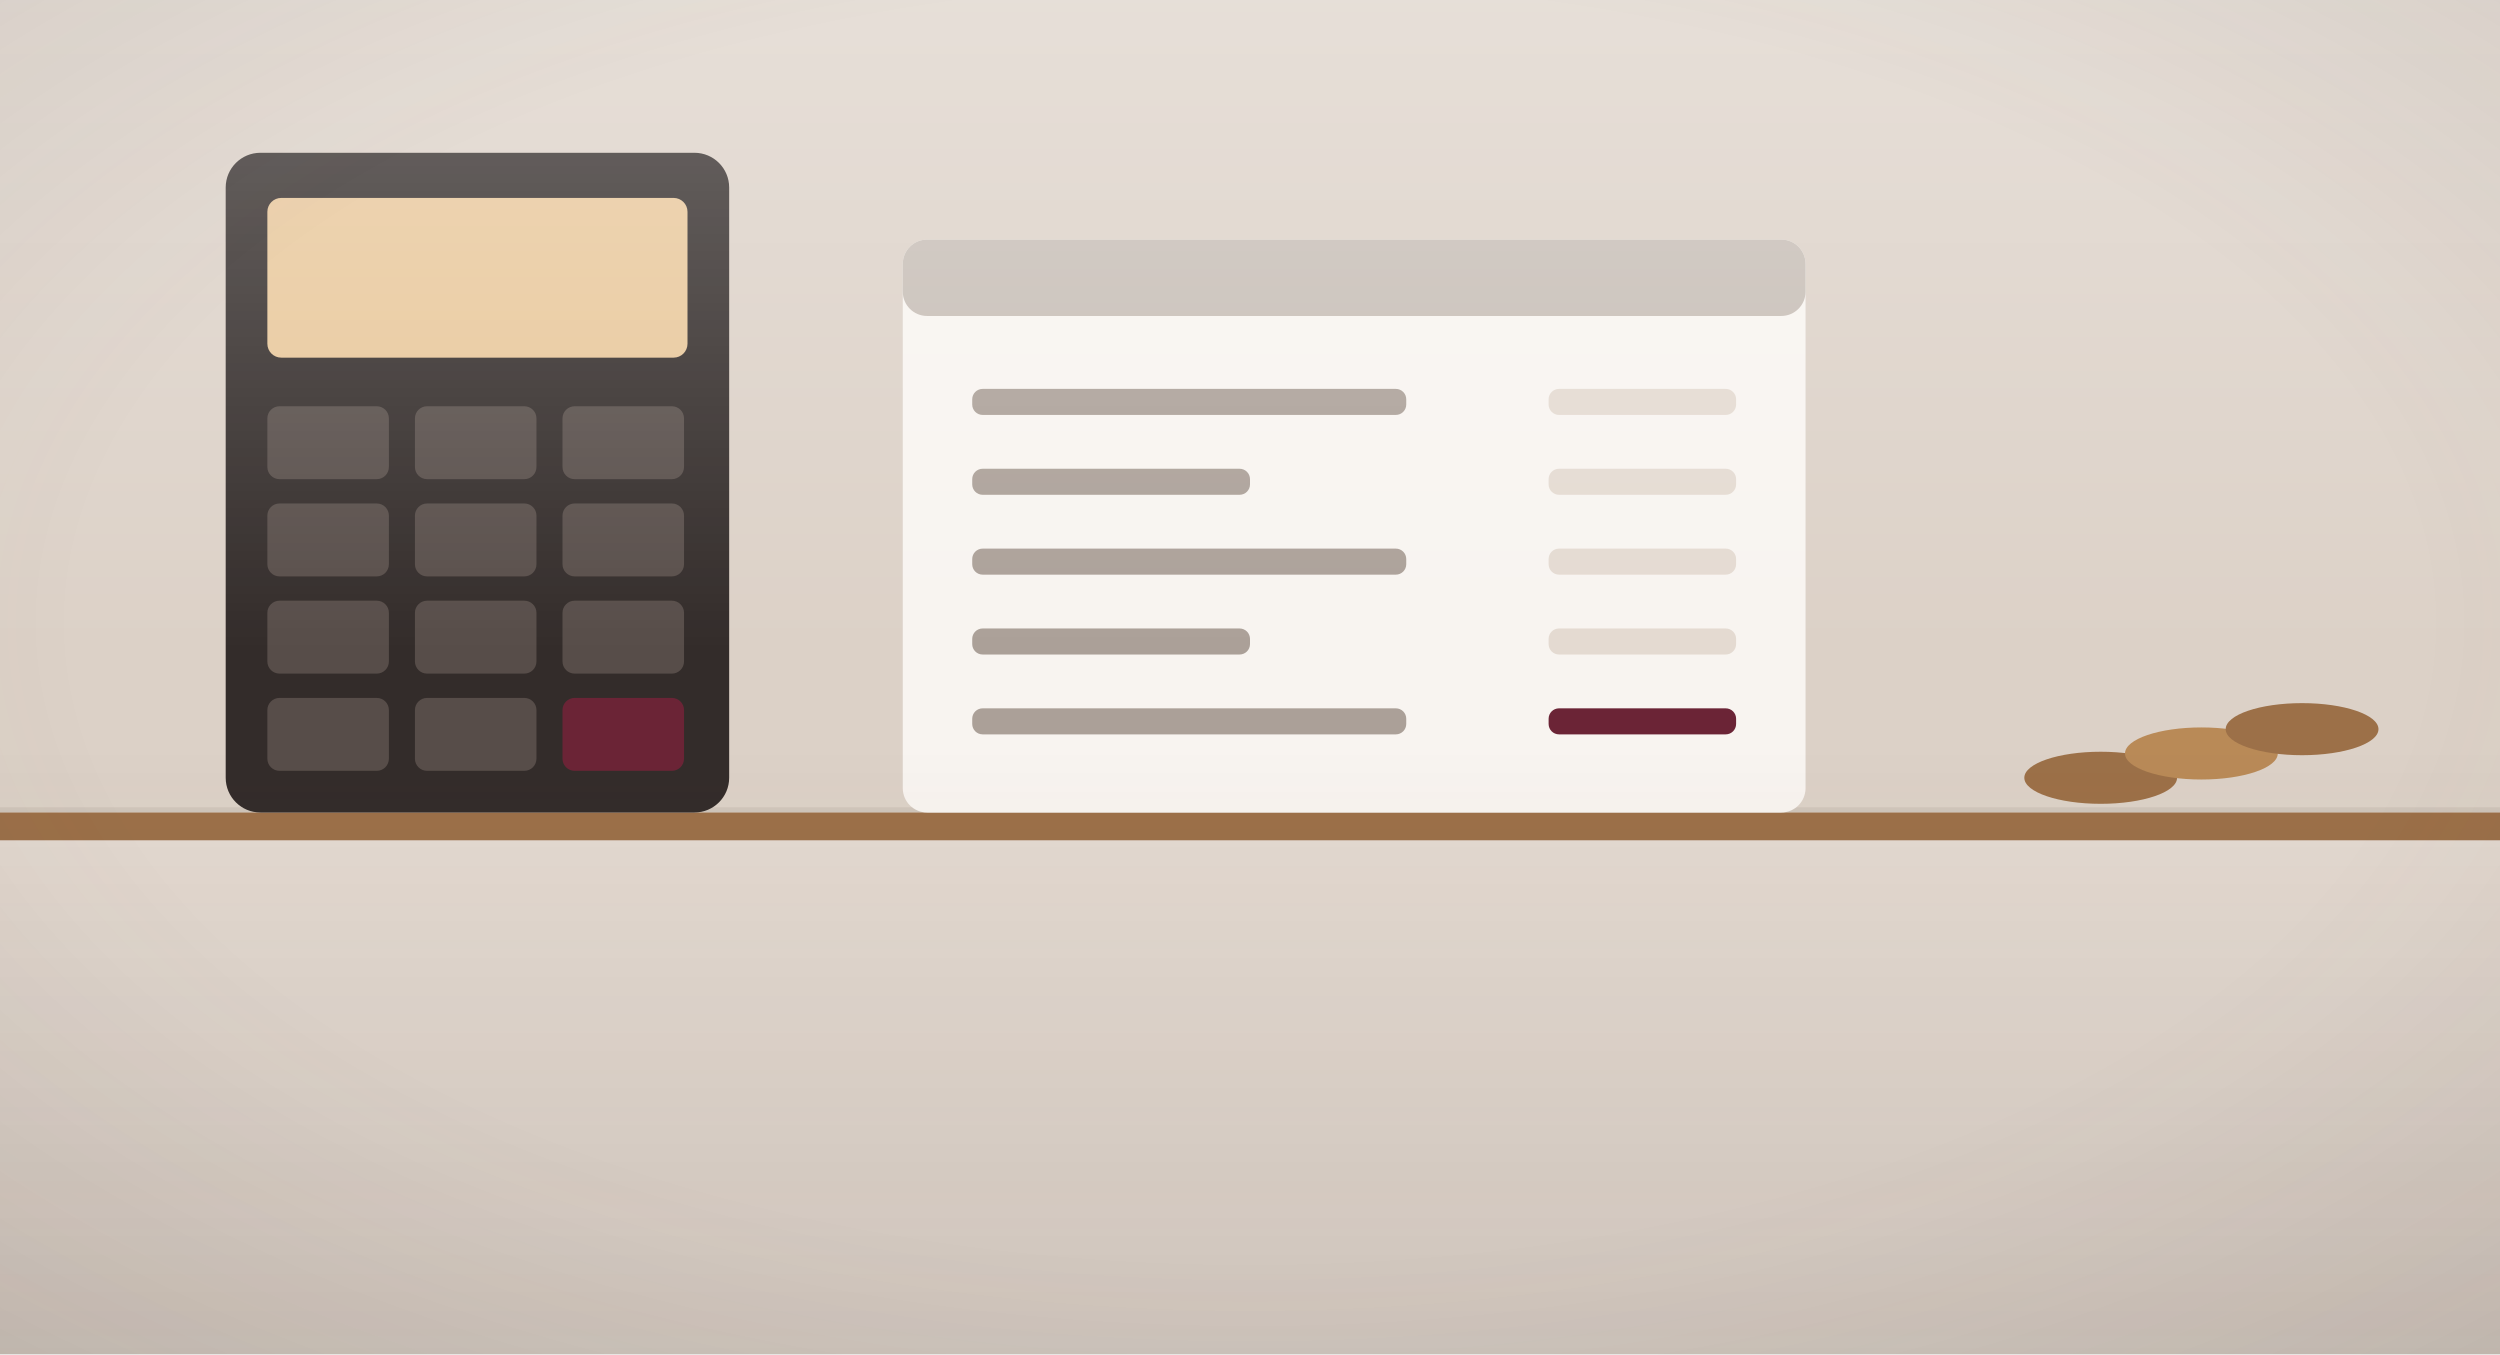
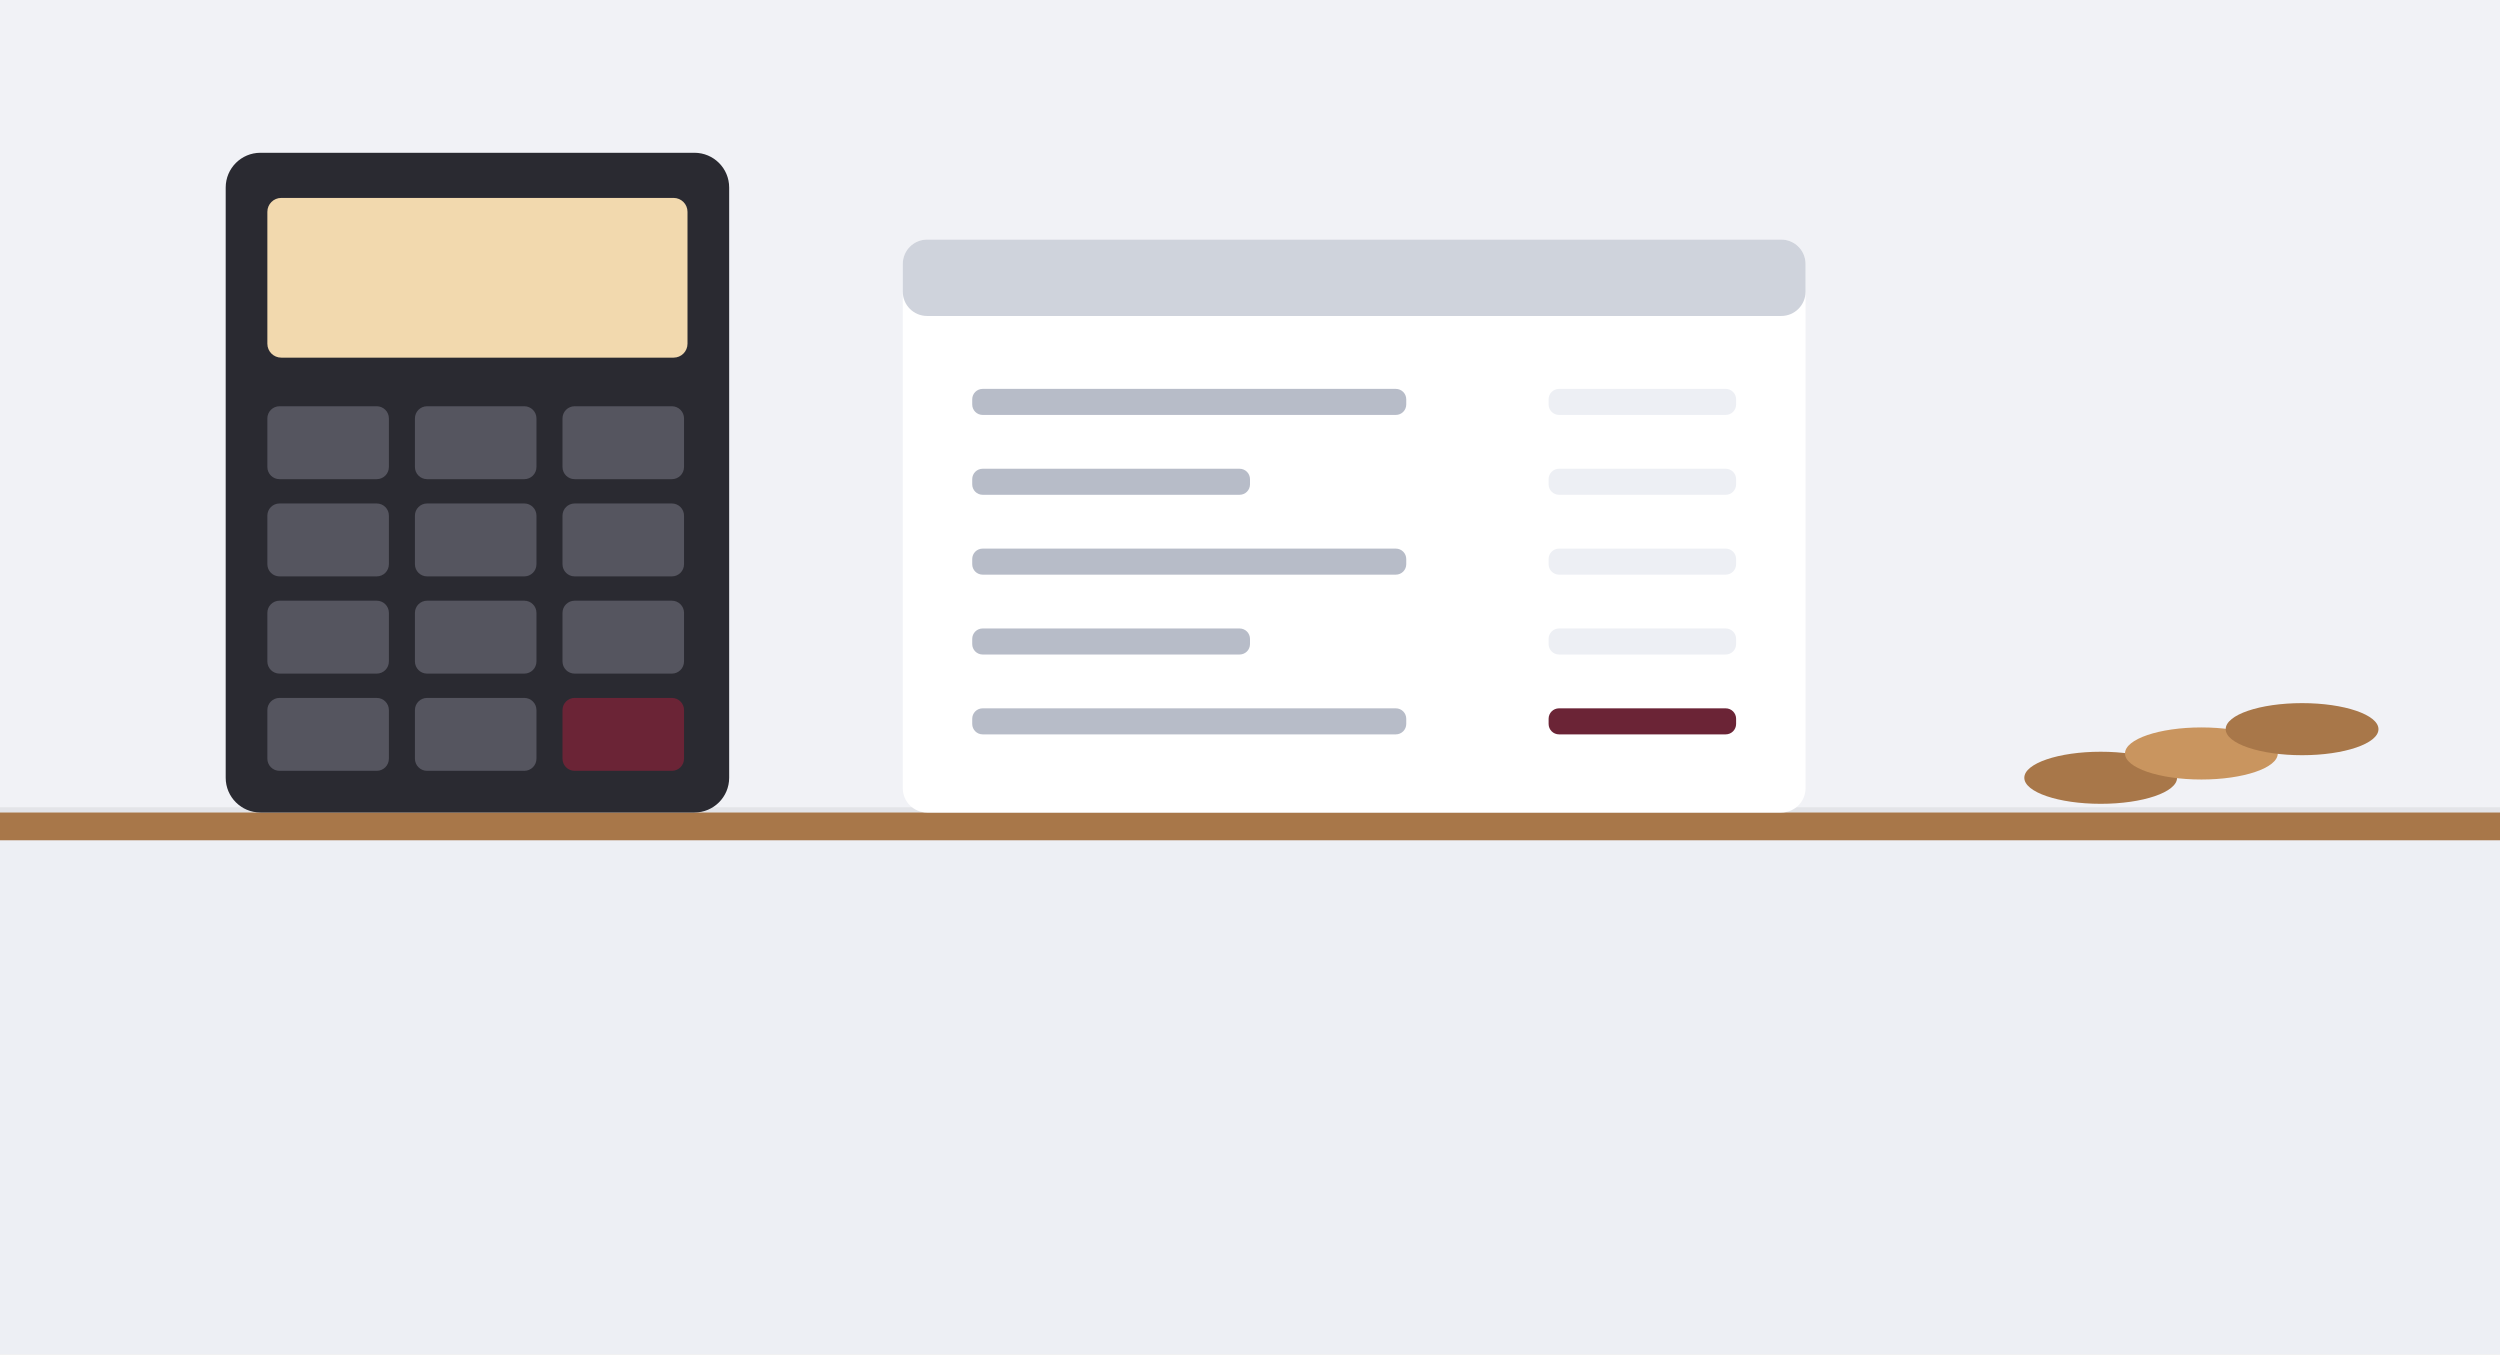
<svg xmlns="http://www.w3.org/2000/svg" viewBox="0 0 1440 780" width="1440" height="780" role="img">
-   <defs>
-     <linearGradient id="gTop" x1="0" y1="0" x2="0" y2="1">
-       <stop offset="0" stop-color="#FFFFFF" stop-opacity=".30" />
-       <stop offset=".48" stop-color="#FFFFFF" stop-opacity="0" />
-     </linearGradient>
-     <linearGradient id="gBot" x1="0" y1="0" x2="0" y2="1">
-       <stop offset=".55" stop-color="#3A2C24" stop-opacity="0" />
-       <stop offset="1" stop-color="#3A2C24" stop-opacity=".13" />
-     </linearGradient>
-     <radialGradient id="gVig" cx=".5" cy=".46" r=".75">
-       <stop offset=".62" stop-color="#3A2C24" stop-opacity="0" />
-       <stop offset="1" stop-color="#3A2C24" stop-opacity=".10" />
-     </radialGradient>
-   </defs>
-   <rect x="0" y="0" width="1440" height="780" fill="#EDE6DF" />
-   <rect x="0" y="0" width="1440" height="468" fill="#DCD1C7" />
-   <rect x="0" y="468" width="1440" height="312" fill="#E4DAD1" />
+   <rect x="0" y="0" width="1440" height="780" fill="#F7F8FA" />
+   <rect x="0" y="0" width="1440" height="468" fill="#F1F2F6" />
+   <rect x="0" y="468" width="1440" height="312" fill="#EDEFF4" />
  <rect x="0" y="465" width="1440" height="3" fill="rgba(0,0,0,.06)" />
-   <rect x="0" y="468" width="1440" height="16" fill="#9C7048" />
+   <rect x="0" y="468" width="1440" height="16" fill="#A87749" />
  <g transform="translate(130,88)">
-     <rect x="0" y="0" width="290" height="380" fill="#332C2A" rx="20" />
-     <rect x="24" y="26" width="242" height="92" fill="#E8C79A" rx="8" />
-     <rect x="24" y="146" width="70" height="42" fill="#574D49" rx="7" />
-     <rect x="109" y="146" width="70" height="42" fill="#574D49" rx="7" />
-     <rect x="194" y="146" width="70" height="42" fill="#574D49" rx="7" />
-     <rect x="24" y="202" width="70" height="42" fill="#574D49" rx="7" />
-     <rect x="109" y="202" width="70" height="42" fill="#574D49" rx="7" />
-     <rect x="194" y="202" width="70" height="42" fill="#574D49" rx="7" />
-     <rect x="24" y="258" width="70" height="42" fill="#574D49" rx="7" />
-     <rect x="109" y="258" width="70" height="42" fill="#574D49" rx="7" />
-     <rect x="194" y="258" width="70" height="42" fill="#574D49" rx="7" />
-     <rect x="24" y="314" width="70" height="42" fill="#574D49" rx="7" />
-     <rect x="109" y="314" width="70" height="42" fill="#574D49" rx="7" />
+     <rect x="0" y="0" width="290" height="380" fill="#2A2A31" rx="20" />
+     <rect x="24" y="26" width="242" height="92" fill="#F2D9AE" rx="8" />
+     <rect x="24" y="146" width="70" height="42" fill="#55555F" rx="7" />
+     <rect x="109" y="146" width="70" height="42" fill="#55555F" rx="7" />
+     <rect x="194" y="146" width="70" height="42" fill="#55555F" rx="7" />
+     <rect x="24" y="202" width="70" height="42" fill="#55555F" rx="7" />
+     <rect x="109" y="202" width="70" height="42" fill="#55555F" rx="7" />
+     <rect x="194" y="202" width="70" height="42" fill="#55555F" rx="7" />
+     <rect x="24" y="258" width="70" height="42" fill="#55555F" rx="7" />
+     <rect x="109" y="258" width="70" height="42" fill="#55555F" rx="7" />
+     <rect x="194" y="258" width="70" height="42" fill="#55555F" rx="7" />
+     <rect x="24" y="314" width="70" height="42" fill="#55555F" rx="7" />
+     <rect x="109" y="314" width="70" height="42" fill="#55555F" rx="7" />
    <rect x="194" y="314" width="70" height="42" fill="#6B2436" rx="7" />
  </g>
  <g transform="translate(520,138)">
-     <rect x="0" y="0" width="520" height="330" fill="#F8F4F0" rx="14" />
-     <rect x="0" y="0" width="520" height="44" fill="#C6BDB5" rx="14" />
-     <rect x="40" y="86" width="250" height="15" fill="#ABA098" rx="6" />
-     <rect x="40" y="132" width="160" height="15" fill="#ABA098" rx="6" />
-     <rect x="40" y="178" width="250" height="15" fill="#ABA098" rx="6" />
-     <rect x="40" y="224" width="160" height="15" fill="#ABA098" rx="6" />
-     <rect x="40" y="270" width="250" height="15" fill="#ABA098" rx="6" />
-     <rect x="372" y="86" width="108" height="15" fill="#E4DAD1" rx="6" />
-     <rect x="372" y="132" width="108" height="15" fill="#E4DAD1" rx="6" />
-     <rect x="372" y="178" width="108" height="15" fill="#E4DAD1" rx="6" />
-     <rect x="372" y="224" width="108" height="15" fill="#E4DAD1" rx="6" />
+     <rect x="0" y="0" width="520" height="330" fill="#FFFFFF" rx="14" />
+     <rect x="0" y="0" width="520" height="44" fill="#CFD3DC" rx="14" />
+     <rect x="40" y="86" width="250" height="15" fill="#B7BCC8" rx="6" />
+     <rect x="40" y="132" width="160" height="15" fill="#B7BCC8" rx="6" />
+     <rect x="40" y="178" width="250" height="15" fill="#B7BCC8" rx="6" />
+     <rect x="40" y="224" width="160" height="15" fill="#B7BCC8" rx="6" />
+     <rect x="40" y="270" width="250" height="15" fill="#B7BCC8" rx="6" />
+     <rect x="372" y="86" width="108" height="15" fill="#EDEFF4" rx="6" />
+     <rect x="372" y="132" width="108" height="15" fill="#EDEFF4" rx="6" />
+     <rect x="372" y="178" width="108" height="15" fill="#EDEFF4" rx="6" />
+     <rect x="372" y="224" width="108" height="15" fill="#EDEFF4" rx="6" />
    <rect x="372" y="270" width="108" height="15" fill="#6B2436" rx="6" />
  </g>
-   <ellipse cx="1210" cy="448" rx="44" ry="15" fill="#9C7048" />
-   <ellipse cx="1268" cy="434" rx="44" ry="15" fill="#B98A57" />
-   <ellipse cx="1326" cy="420" rx="44" ry="15" fill="#9C7048" />
-   <rect x="0" y="0" width="1440" height="780" fill="url(#gTop)" />
-   <rect x="0" y="0" width="1440" height="780" fill="url(#gBot)" />
-   <rect x="0" y="0" width="1440" height="780" fill="url(#gVig)" />
+   <ellipse cx="1210" cy="448" rx="44" ry="15" fill="#A87749" />
+   <ellipse cx="1268" cy="434" rx="44" ry="15" fill="#C9955F" />
+   <ellipse cx="1326" cy="420" rx="44" ry="15" fill="#A87749" />
</svg>
